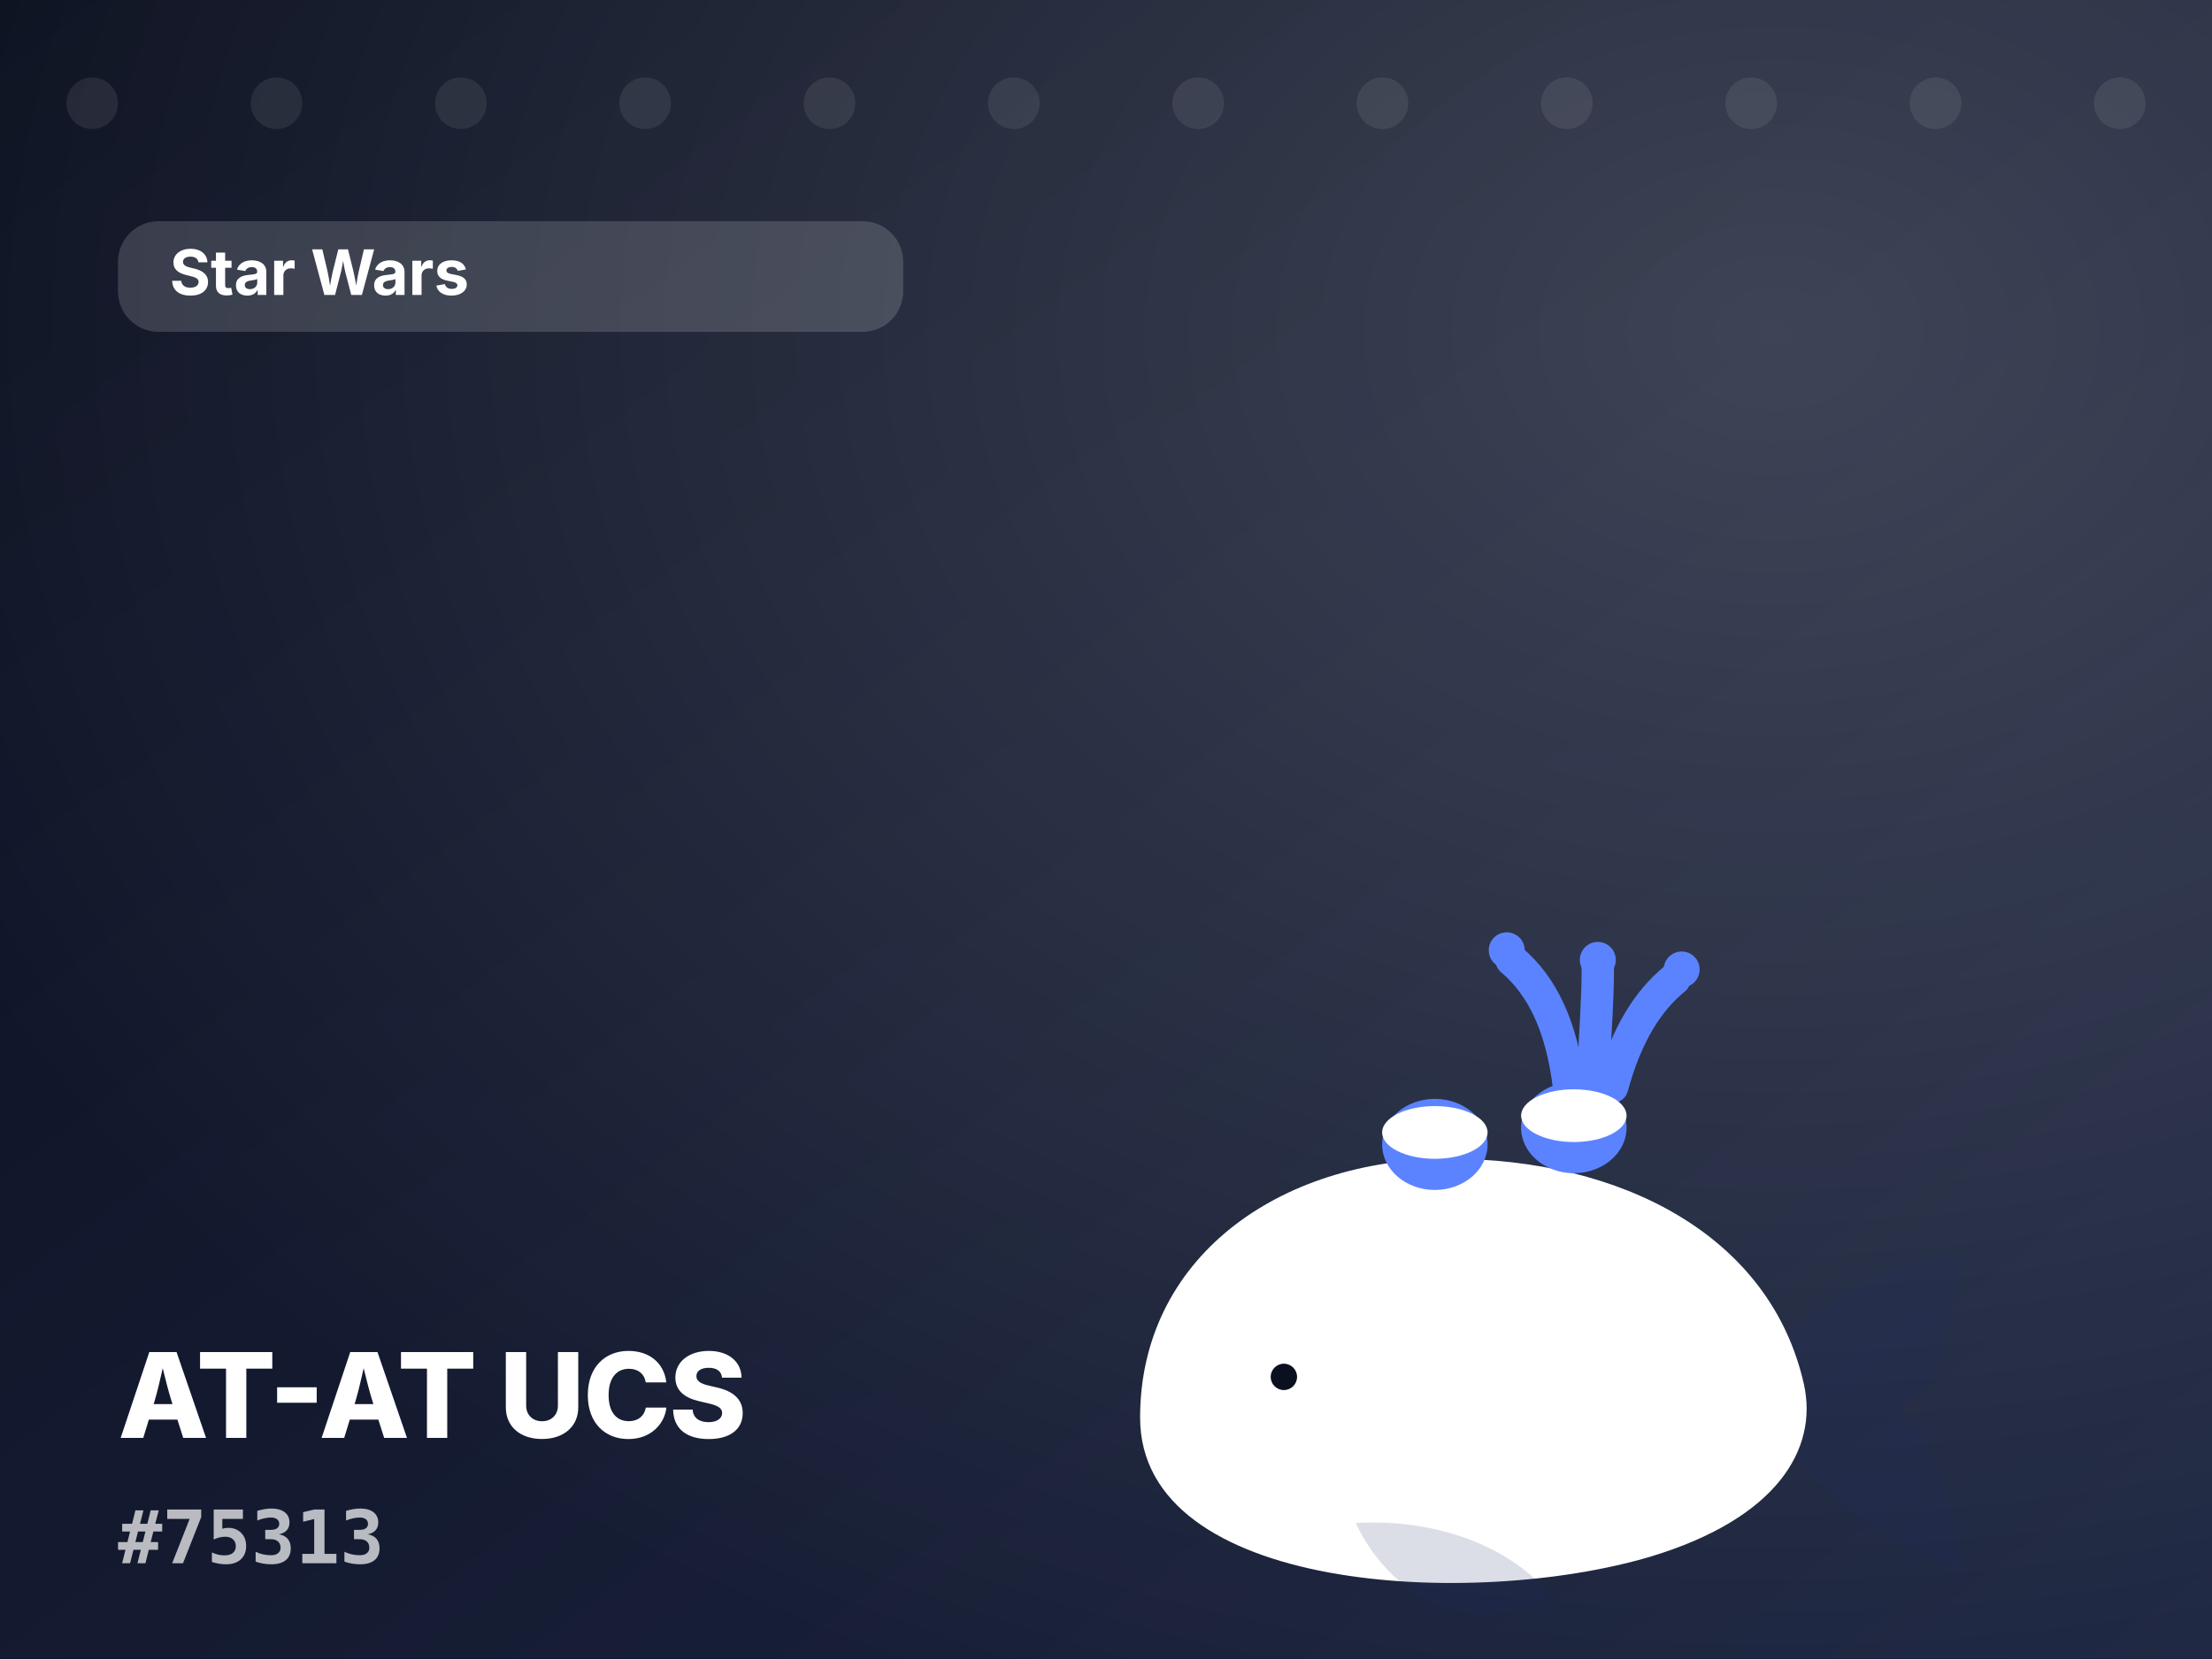
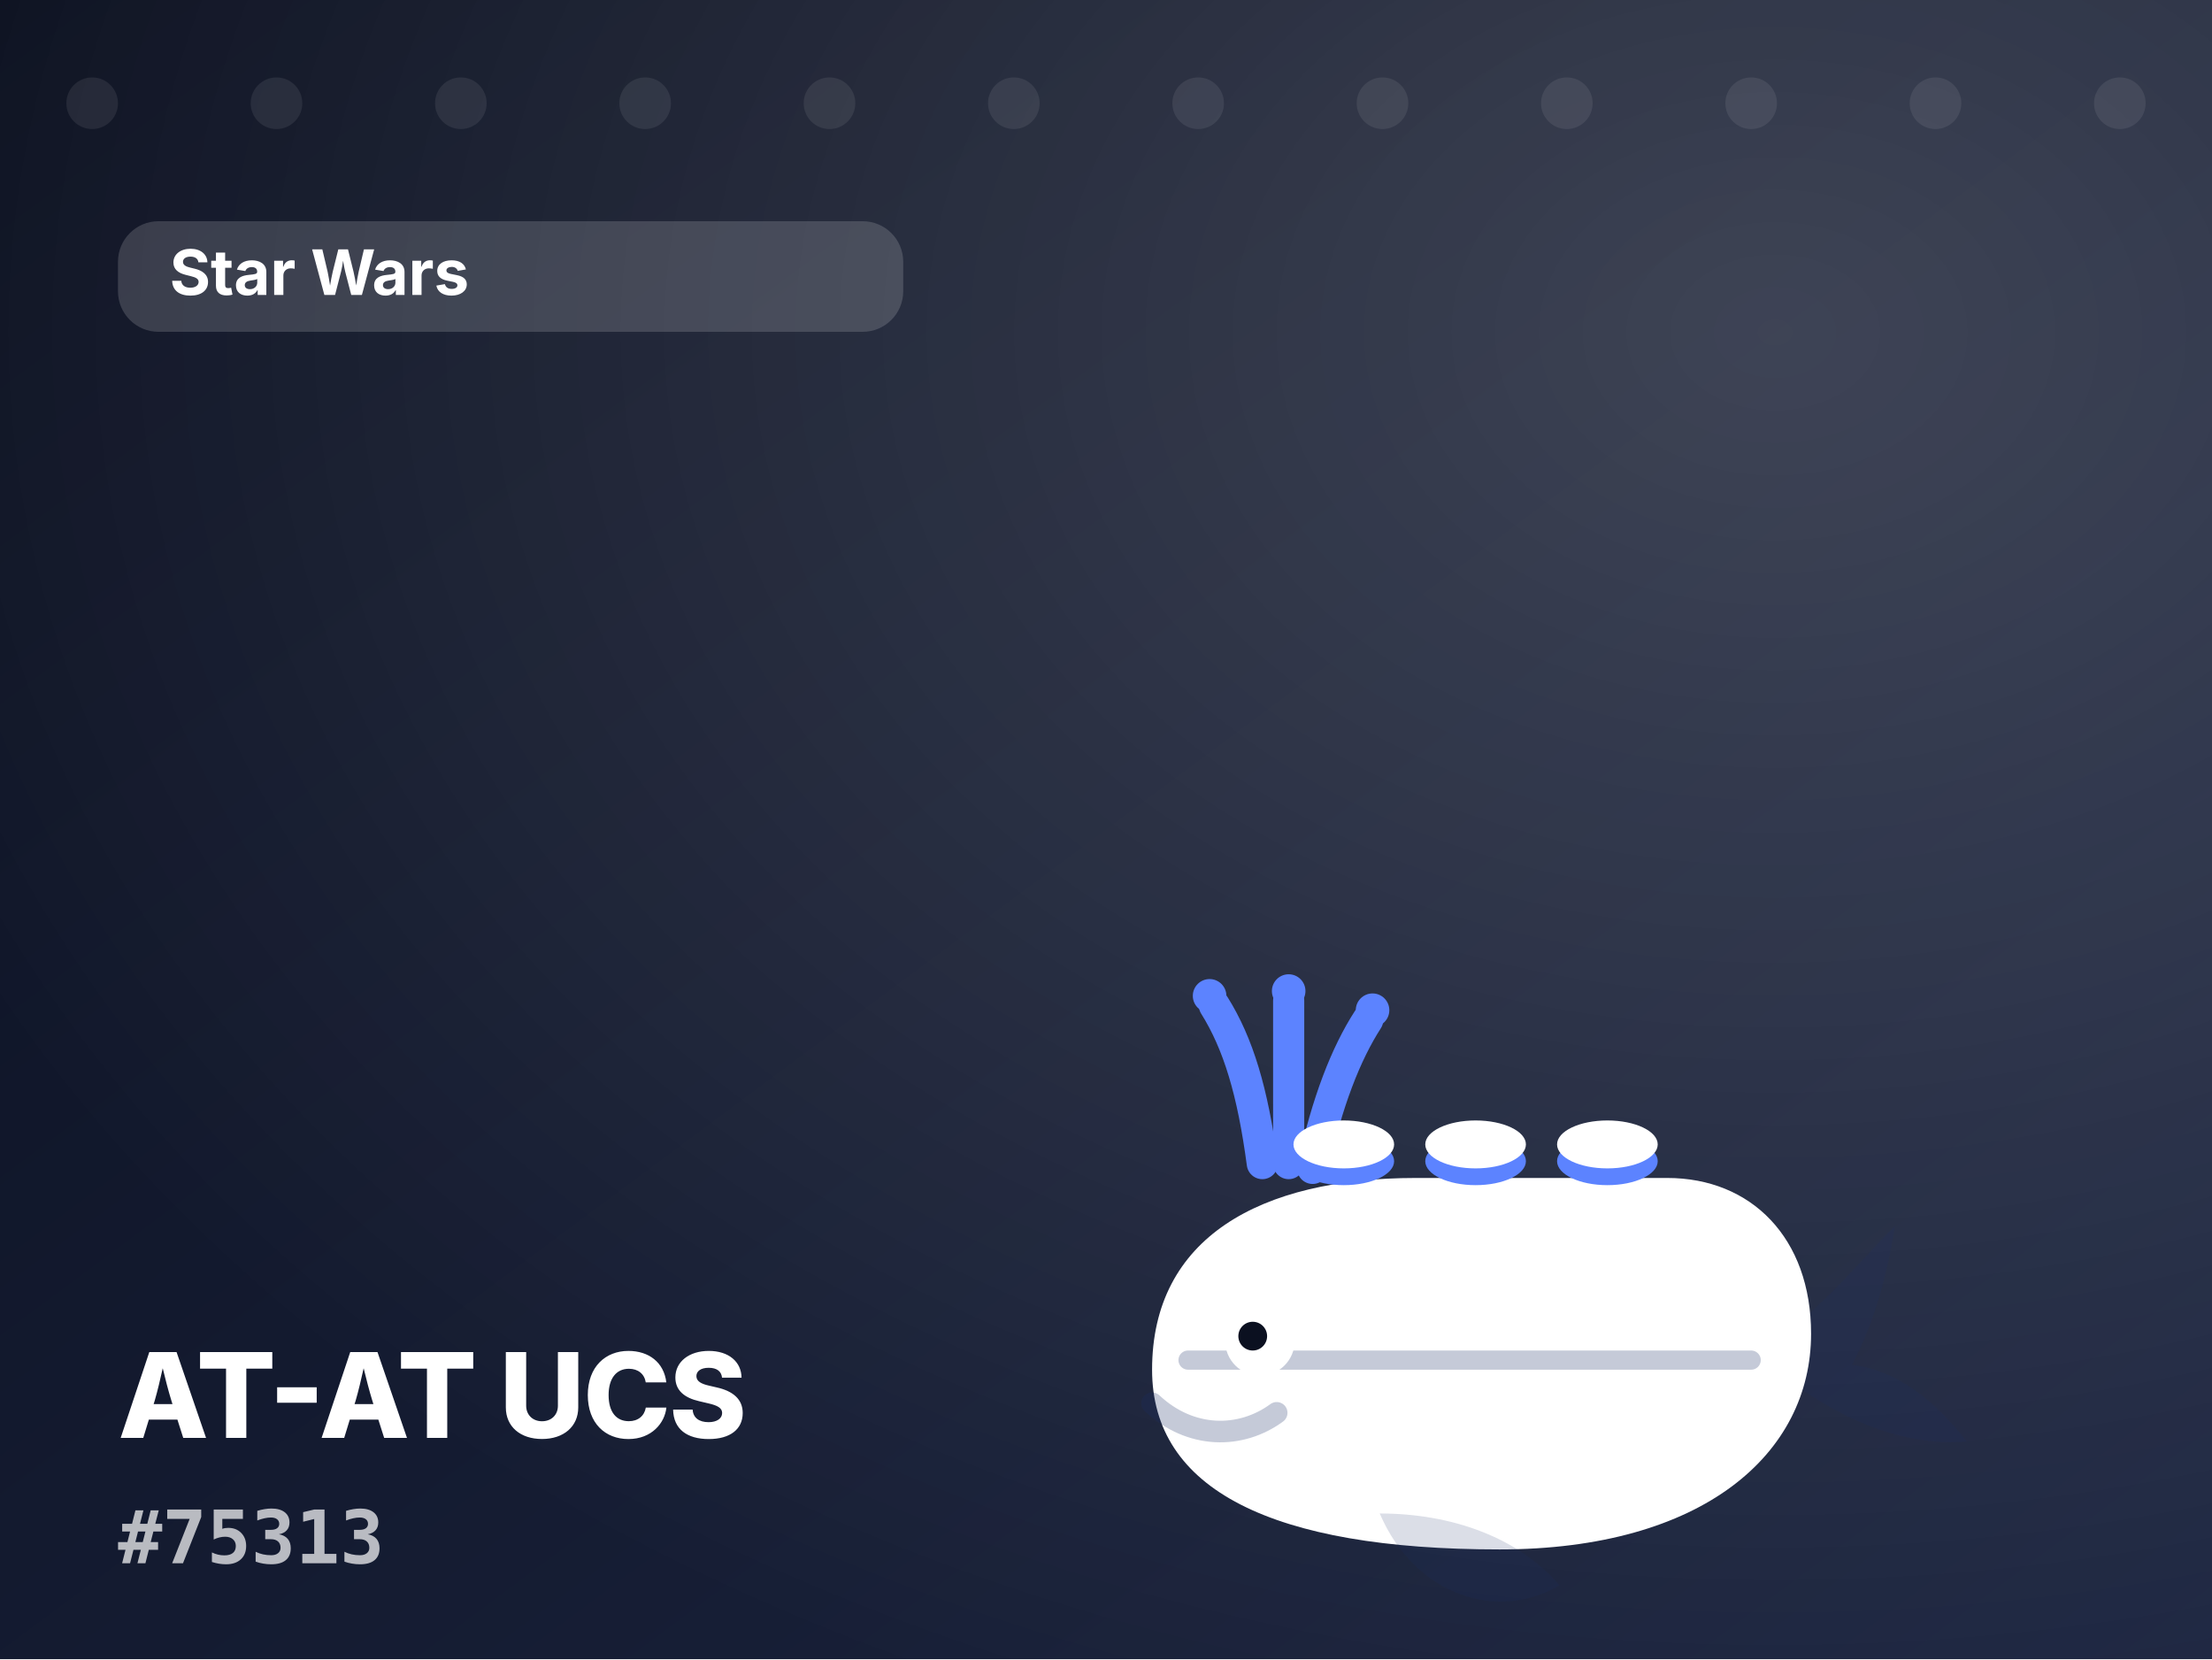
<svg xmlns="http://www.w3.org/2000/svg" viewBox="0 0 1200 900" width="1200" height="900" role="img" aria-label="AT-AT UCS">
  <defs>
    <linearGradient id="bg" x1="0" y1="0" x2="1" y2="1">
      <stop offset="0" stop-color="#0b1020" />
      <stop offset="1" stop-color="#1c2540" />
    </linearGradient>
    <radialGradient id="glow" cx="0.8" cy="0.2" r="0.9">
      <stop offset="0" stop-color="#ffffff" stop-opacity="0.18" />
      <stop offset="1" stop-color="#ffffff" stop-opacity="0" />
    </radialGradient>
  </defs>
  <rect width="1200" height="900" fill="url(#bg)" />
  <rect width="1200" height="900" fill="url(#glow)" />
  <circle cx="50" cy="56" r="14" fill="#ffffff" opacity="0.08" />
  <circle cx="150" cy="56" r="14" fill="#ffffff" opacity="0.08" />
  <circle cx="250" cy="56" r="14" fill="#ffffff" opacity="0.08" />
  <circle cx="350" cy="56" r="14" fill="#ffffff" opacity="0.08" />
  <circle cx="450" cy="56" r="14" fill="#ffffff" opacity="0.08" />
  <circle cx="550" cy="56" r="14" fill="#ffffff" opacity="0.08" />
  <circle cx="650" cy="56" r="14" fill="#ffffff" opacity="0.08" />
  <circle cx="750" cy="56" r="14" fill="#ffffff" opacity="0.08" />
  <circle cx="850" cy="56" r="14" fill="#ffffff" opacity="0.08" />
  <circle cx="950" cy="56" r="14" fill="#ffffff" opacity="0.08" />
  <circle cx="1050" cy="56" r="14" fill="#ffffff" opacity="0.08" />
  <circle cx="1150" cy="56" r="14" fill="#ffffff" opacity="0.08" />
  <g transform="translate(560 470) scale(13)">
-     <g stroke="#5c83ff" stroke-width="1.35" stroke-linecap="round" fill="none">
-       <path d="M22.4 9.2C22.1 6.7 21.3 5 20 3.9" />
-       <path d="M23.4 8.9C23.5 6.8 23.6 5.5 23.6 4.3" />
-       <path d="M24.2 9.2C24.8 7 25.7 5.6 26.8 4.7" />
+     <path d="M30 20.5C32.5 19 34.5 16.5 36 15C35.6 17.5 35 19.3 34.2 20.8C36 21 37.6 22.2 39 24C36.5 24.2 34 23.2 31.8 21.6C31.2 22 30.6 22.2 30 22Z" fill="rgba(27,47,102,0.16)" />
+     <path d="M5 21C5 15.5 9.5 13 16 13L26.5 13C30 13 32.5 15.5 32.5 19.5C32.5 24.5 28 28.5 19.5 28.5C10 28.5 5 26 5 21Z" fill="#ffffff" />
+     <path d="M14.5 27C16 30.5 19.5 31.5 22 30C20.3 28 17.5 27 14.5 27Z" fill="rgba(27,47,102,0.16)" />
+     <path d="M6.5 20.6H30" stroke="rgba(27,47,102,0.25)" stroke-width="0.8" stroke-linecap="round" />
+     <path d="M5 22.4C6.6 23.9 8.7 23.9 10.2 22.8" stroke="rgba(27,47,102,0.25)" stroke-width="0.9" stroke-linecap="round" fill="none" />
+     <g stroke="#5c83ff" stroke-width="1.3" stroke-linecap="round" fill="none">
+       <path d="M9.6 12.4C9.2 9.4 8.6 7.4 7.6 5.8" />
+       <path d="M10.7 12.4C10.7 9.6 10.7 7.4 10.7 5.6" />
+       <path d="M11.7 12.6C12.3 9.8 13.1 7.8 14 6.4" />
    </g>
-     <circle cx="19.8" cy="3.5" r="0.75" fill="#5c83ff" />
-     <circle cx="23.6" cy="3.9" r="0.75" fill="#5c83ff" />
-     <circle cx="27.1" cy="4.3" r="0.75" fill="#5c83ff" />
-     <path d="M30.5 20.5C33.4 17.6 37 15.8 38.8 16.4C38.2 19 38.2 21.2 36.2 22.7C38.2 24.7 38.3 27.2 38.8 29.4C36 28.6 32.6 25.8 30.6 23.2Z" fill="rgba(27,47,102,0.16)" />
-     <path d="M4.5 23C4.5 16.4 10.2 12.2 17.4 12.2C24.6 12.2 30.8 15.4 32.2 21.6C32.8 24.3 31.1 27.2 25.8 28.8C18.4 31 4.5 30.3 4.5 23Z" fill="#ffffff" />
-     <path d="M13.5 27.4C15.2 31 18.9 32.1 21.6 30.4C19.9 28.3 16.7 27.2 13.5 27.4Z" fill="rgba(27,47,102,0.16)" />
-     <ellipse cx="16.8" cy="11.6" rx="2.2" ry="1.9" fill="#5c83ff" />
-     <ellipse cx="22.6" cy="10.9" rx="2.2" ry="1.9" fill="#5c83ff" />
-     <ellipse cx="16.8" cy="11.1" rx="2.2" ry="1.1" fill="#ffffff" />
-     <ellipse cx="22.6" cy="10.4" rx="2.2" ry="1.1" fill="#ffffff" />
-     <circle cx="10.8" cy="21.6" r="1.45" fill="#ffffff" />
-     <circle cx="10.5" cy="21.3" r="0.55" fill="#0b1020" />
+     <circle cx="7.4" cy="5.4" r="0.7" fill="#5c83ff" />
+     <circle cx="10.7" cy="5.2" r="0.7" fill="#5c83ff" />
+     <circle cx="14.2" cy="6" r="0.7" fill="#5c83ff" />
+     <ellipse cx="13" cy="12.3" rx="2.1" ry="1" fill="#5c83ff" />
+     <ellipse cx="13" cy="11.6" rx="2.1" ry="1" fill="#ffffff" />
+     <ellipse cx="18.5" cy="12.3" rx="2.1" ry="1" fill="#5c83ff" />
+     <ellipse cx="18.5" cy="11.6" rx="2.1" ry="1" fill="#ffffff" />
+     <ellipse cx="24" cy="12.3" rx="2.1" ry="1" fill="#5c83ff" />
+     <ellipse cx="24" cy="11.6" rx="2.1" ry="1" fill="#ffffff" />
+     <circle cx="9.5" cy="19.8" r="1.45" fill="#ffffff" />
+     <circle cx="9.2" cy="19.6" r="0.6" fill="#0b1020" />
  </g>
  <g font-family="-apple-system, 'Apple SD Gothic Neo', 'Noto Sans KR', sans-serif">
    <rect x="64" y="120" rx="22" ry="22" width="426" height="60" fill="#ffffff" opacity="0.16" />
    <text x="92" y="160" font-size="34" font-weight="700" fill="#ffffff">Star Wars</text>
    <text x="64" y="780" font-size="64" font-weight="800" fill="#ffffff" letter-spacing="-1">AT-AT UCS</text>
    <text x="64" y="848" font-size="40" font-weight="700" fill="#ffffff" opacity="0.7" font-family="'SF Mono', ui-monospace, monospace">#75313</text>
  </g>
</svg>
